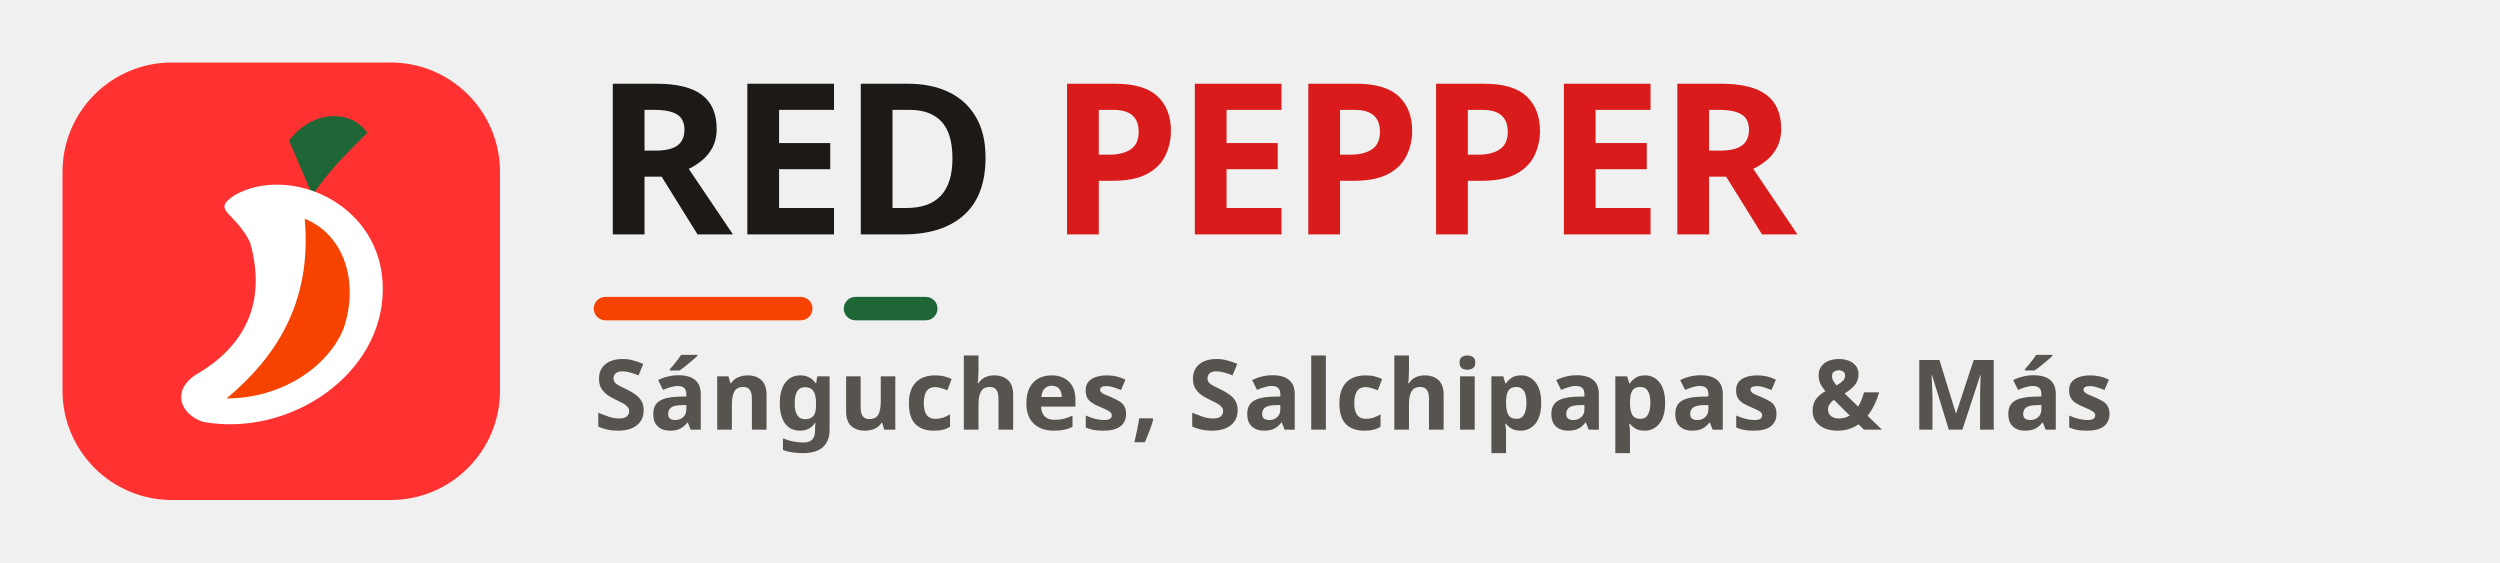
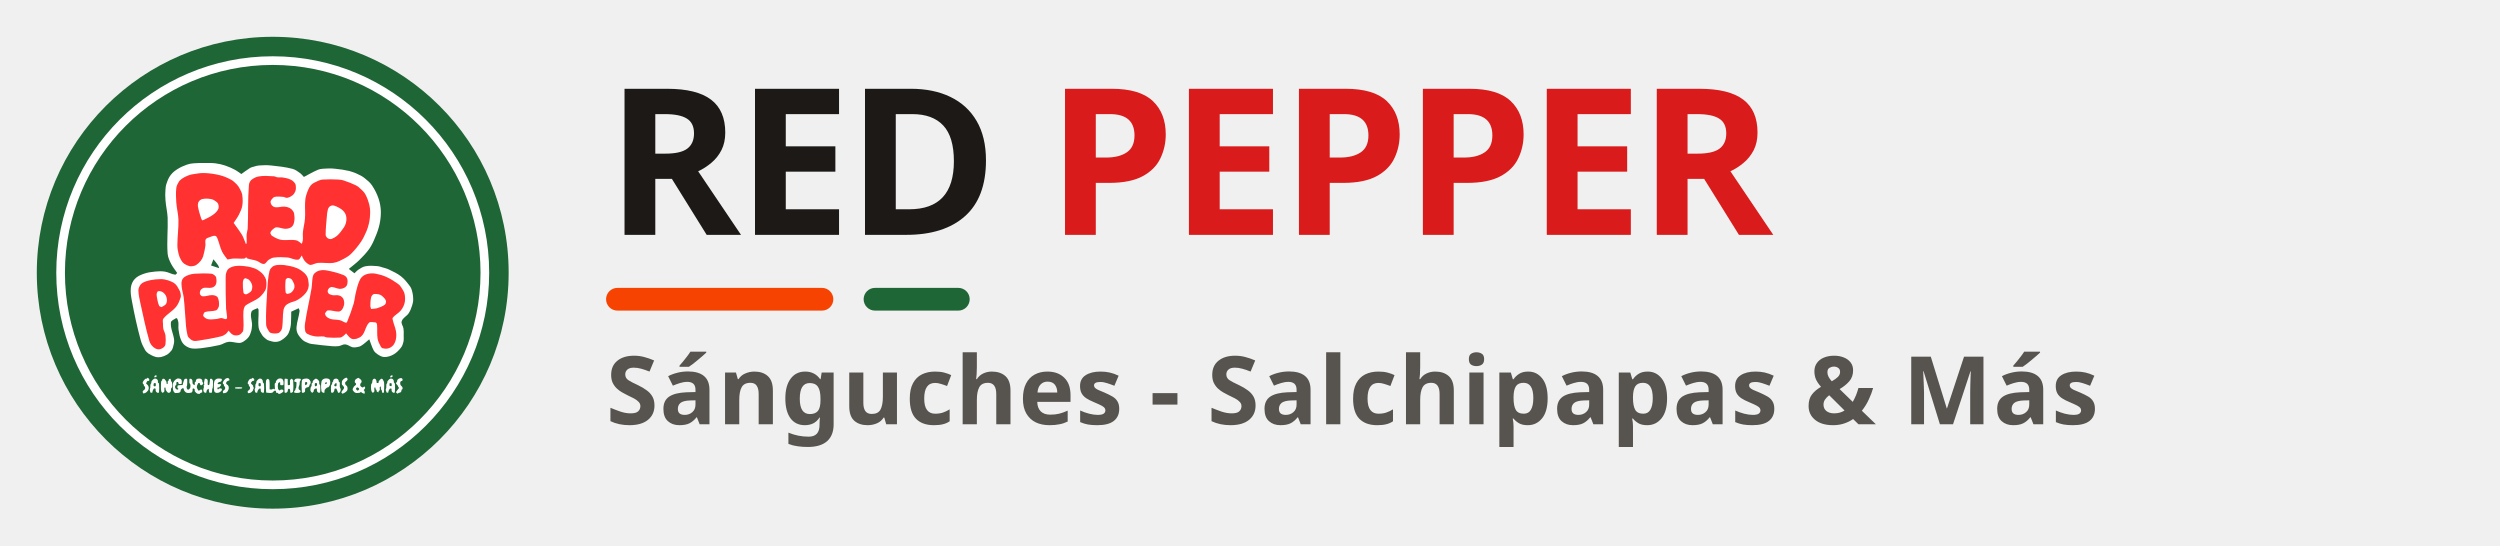
- <svg xmlns="http://www.w3.org/2000/svg" viewBox="0 0 320 72" role="img" aria-labelledby="rp-logo-title">
-   <g transform="translate(8, 8)">
-     <rect x="0" y="0" width="56" height="56" rx="14" fill="#FF3131" />
-     <path d="M29 10 C32 6, 37 6, 39 9 C36 12, 34 14, 32 17 Z" fill="#1F6636" />
-     <path d="M22 17 C29 13, 41 18, 41 29 C41 40, 29 48, 18 46 C15 45, 14 42, 17 40 C24 36, 26 30, 24 23 C22 19, 19 19, 22 17 Z" fill="#FFFFFF" />
-     <path d="M31 20 C36 22, 38 28, 36 34 C34 39, 28 43, 21 43 C27 38, 32 31, 31 20 Z" fill="#F64301" />
+ <svg xmlns="http://www.w3.org/2000/svg" viewBox="0 0 330 72" role="img" aria-labelledby="rp-logo-title">
+   <g transform="translate(4, 4) scale(0.142857)" transform-origin="0 0">
+     <g transform="translate(-26, -26)">
+       <circle cx="250" cy="250" r="218" fill="#1F6636" />
+       <circle cx="250" cy="250" r="196" fill="none" stroke="#FFFFFF" stroke-width="8" />
+       <path fill="#FFFFFF" fill-rule="evenodd" d="M368.5 319.2C366.5 321.8 364.3 324.0 361.5 325.6C359.0 327.0 356.2 327.9 353.2 327.9C351.1 327.9 349.1 326.8 347.2 325.6C345.7 324.6 344.2 323.4 343.3 321.8C341.5 318.5 340.4 314.4 339.2 311.5C337.1 313.2 334.4 315.9 331.5 317.6C330.1 318.5 328.4 318.6 326.8 318.9C325.7 319.0 324.6 319.1 323.5 318.8C321.2 318.1 319.4 316.4 317.0 316.2C314.9 316.0 313.1 317.5 311.0 317.8C309.0 318.1 307.0 318.0 305.0 317.9C298.4 317.3 292.3 316.7 285.8 315.8C284.5 315.7 283.4 315.2 282.2 314.7C280.6 314.0 279.0 313.4 277.7 312.2C275.8 310.4 274.1 308.4 272.9 306.0C272.1 304.2 271.8 302.2 272.0 300.2C272.4 295.2 274.2 290.6 274.8 285.5C274.9 284.6 274.2 283.6 274.0 282.8L267.1 286.0C267.0 289.2 267.1 293.6 266.8 297.5C266.6 299.4 266.3 301.2 265.7 303.0C265.1 304.8 264.5 306.6 263.2 308.0C261.5 310.0 259.5 311.5 257.2 312.8C255.7 313.6 254.0 313.9 252.2 313.9C250.3 313.9 248.6 313.3 246.8 312.8C245.8 312.5 244.8 312.1 244.0 311.4C242.6 310.3 241.3 309.2 240.3 307.8C238.9 305.6 237.4 303.3 237.0 300.8C236.2 295.1 237.2 289.7 236.9 284.0C236.8 283.5 236.2 283.1 236.0 282.7C234.4 283.7 231.0 284.1 230.3 286.2C229.0 290.2 231.0 294.3 230.9 298.5C230.8 300.7 230.5 302.9 229.8 305.0C229.3 306.7 228.6 308.3 227.5 309.7C226.2 311.3 224.7 312.5 223.0 313.6C221.9 314.3 220.6 314.8 219.2 314.9C215.8 314.9 212.5 313.5 209.0 313.9C206.1 314.2 203.8 316.1 201.0 316.8C195.1 318.1 189.5 319.1 183.5 319.8C180.4 320.1 177.5 320.4 174.4 319.8C172.2 319.3 170.2 318.2 168.5 316.8C167.0 315.5 165.9 313.8 165.2 312.0C164.0 309.0 163.4 306.0 163.0 302.8C162.6 300.4 163.1 298.1 162.8 295.8C162.6 294.6 162.3 293.5 161.8 292.5C161.6 292.1 161.0 292.1 160.8 291.9C159.4 293.1 156.1 293.9 155.9 296.0C155.4 301.6 158.4 306.7 158.9 312.2C159.1 314.6 158.4 316.7 157.8 319.0C157.6 320.0 157.1 320.9 156.5 321.8C155.3 323.2 154.1 324.6 152.5 325.6C150.7 326.7 148.8 327.4 146.8 327.9C145.1 328.2 143.4 328.2 141.8 327.8C139.4 327.1 137.3 326.0 135.2 324.7C134.0 323.8 132.9 322.8 132.1 321.5C130.4 318.5 128.9 315.6 128.0 312.2C124.7 300.1 122.2 288.6 119.9 276.2C119.1 272.1 118.4 268.0 118.9 263.8C119.3 260.8 120.5 257.9 122.5 255.8C124.7 253.4 127.7 252.1 130.8 251.0C134.3 249.7 137.8 249.3 141.5 248.9C144.5 248.6 147.5 248.5 150.5 249.0C153.7 249.5 156.5 251.4 159.8 251.8C160.6 251.9 161.2 250.7 161.7 250.2C160.2 247.9 157.7 244.9 156.1 241.8C154.6 238.8 153.2 235.8 152.9 232.5C152.0 221.1 153.3 210.4 152.9 199.0C152.6 193.5 151.3 188.5 150.9 183.0C150.6 179.6 150.6 176.4 150.9 173.0C151.0 170.9 151.3 169.0 152.1 167.0C153.0 164.3 154.1 161.7 155.9 159.5C157.6 157.3 159.8 155.6 162.2 154.1C165.0 152.4 167.7 151.2 170.8 150.1C172.7 149.4 174.7 149.1 176.8 148.9C180.1 148.6 183.3 148.6 186.8 148.6C190.2 148.6 193.5 148.5 197.0 148.9C200.2 149.3 203.2 150.0 206.2 151.0C209.5 152.1 212.5 153.5 215.5 155.1C217.5 156.2 219.5 157.8 221.0 158.8C223.3 157.2 226.3 154.9 229.2 153.1C230.3 152.5 231.4 152.3 232.5 152.0C234.1 151.5 235.6 151.0 237.2 150.9C241.1 150.6 244.7 150.5 248.5 150.9C255.3 151.6 261.7 152.3 268.2 154.0C270.9 154.7 273.0 156.3 275.2 157.9C276.6 158.9 277.8 160.5 278.8 161.5C282.3 159.7 287.0 156.9 291.5 155.0C293.1 154.3 294.8 154.0 296.5 153.9C300.2 153.6 303.8 153.5 307.5 153.9C312.0 154.3 316.3 155.0 320.8 156.0C323.7 156.8 326.5 157.8 329.2 159.2C331.5 160.2 333.5 161.4 335.4 163.0C337.8 164.9 340.1 166.8 341.8 169.4C344.3 173.2 346.3 177.1 347.8 181.5C349.1 185.3 349.7 189.0 349.9 193.0C350.0 197.0 349.6 200.8 348.8 204.8C347.9 209.1 346.5 213.1 344.7 217.2C343.2 221.0 341.6 224.4 339.3 227.8C336.6 231.6 333.5 234.9 330.1 238.2C327.0 241.3 323.0 244.2 320.3 246.5L325.5 250.5C326.6 249.5 327.9 248.0 329.4 247.0C331.4 245.7 333.4 244.4 335.8 244.0C339.4 243.3 343.0 243.6 346.8 243.9C348.3 244.0 349.7 244.5 351.2 245.0C353.4 245.6 355.5 246.1 357.5 247.1C361.4 249.0 365.1 250.6 368.5 253.3C371.7 255.8 374.1 258.9 376.5 262.1C377.6 263.5 378.3 265.0 378.7 266.8C379.5 269.5 379.8 272.2 379.8 275.0C379.8 276.8 379.3 278.6 378.8 280.3C377.9 282.9 377.1 285.3 375.6 287.5C373.8 290.2 370.2 291.6 369.2 294.8C368.4 297.0 370.5 299.2 370.8 301.5C371.1 303.6 371.1 305.6 371.0 307.8C371.0 309.8 371.2 311.8 370.8 313.8C370.3 315.7 369.8 317.7 368.5 319.2ZM200.5 245.8L193.0 243.3L195.2 237.6C196.5 239.2 198.3 241.2 199.6 243.2C200.1 244.0 200.3 245.1 200.5 245.8Z" />
+       <path fill="#FF3131" fill-rule="evenodd" d="M339.8 190.5C340.2 193.2 340.0 195.8 339.8 198.5C339.7 200.6 339.3 202.7 338.8 204.8C338.2 207.0 337.7 209.1 336.8 211.2C335.2 214.8 333.7 218.3 331.5 221.5C328.8 225.5 325.8 229.1 322.4 232.5C320.7 234.2 318.7 235.5 316.5 236.7C313.2 238.4 310.1 240.2 306.5 240.8C301.6 241.6 296.7 240.5 291.8 240.9C289.4 241.1 287.4 242.6 285.0 242.8C284.0 242.8 283.1 242.2 282.2 241.6C281.1 240.8 280.1 239.9 279.3 238.8C278.2 237.3 277.5 235.4 276.8 234.1C275.8 235.2 275.2 237.7 273.5 237.9C270.1 238.4 267.0 236.2 263.5 235.9C259.3 235.6 255.2 235.4 251.0 236.0C249.2 236.2 247.7 237.2 246.2 238.1C244.6 239.2 243.7 241.7 241.8 241.9C239.3 242.0 237.5 239.8 235.2 239.0C232.3 238.0 229.4 237.8 226.5 236.8C226.0 236.6 225.8 235.9 225.5 235.6C225.0 236.0 224.5 236.8 223.8 236.9C220.3 237.2 217.0 236.7 213.5 236.9C211.7 237.0 209.7 237.5 208.2 237.8C206.8 235.8 204.5 233.2 203.2 230.5C201.2 226.4 200.5 222.0 198.7 217.8C198.3 216.9 197.7 216.0 196.8 215.9C195.0 215.7 193.4 216.5 191.8 217.1C190.4 217.6 188.7 218.0 188.1 219.2C187.2 221.0 188.1 223.1 187.8 225.0C187.3 228.3 186.7 231.5 185.7 234.8C185.2 236.4 184.4 237.9 183.3 239.2C182.2 240.6 180.9 241.7 179.5 242.7C178.7 243.3 177.7 243.6 176.8 243.8C175.5 244.0 174.2 244.2 173.0 243.9C171.3 243.4 169.7 242.7 168.2 241.7C167.0 240.8 166.0 239.6 165.3 238.2C164.2 236.4 163.5 234.5 163.0 232.5C162.3 229.8 161.9 227.2 161.9 224.5C161.9 216.5 163.1 209.0 162.9 201.0C162.7 195.6 161.3 190.6 160.9 185.2C160.6 180.7 160.4 176.3 160.9 171.8C161.1 169.8 162.0 168.0 163.1 166.2C163.8 165.0 164.8 164.1 166.0 163.2C167.9 161.9 169.9 160.9 172.0 160.1C173.4 159.5 174.8 159.2 176.2 159.0C180.0 158.4 183.5 157.7 187.2 157.9C192.1 158.1 196.8 158.8 201.5 160.0C205.0 160.9 208.2 162.3 211.4 164.0C213.4 165.1 215.0 166.6 216.6 168.2C217.9 169.5 218.8 170.9 219.6 172.5C220.5 174.3 221.5 176.0 221.8 178.0C222.3 181.4 222.4 184.6 221.9 188.0C221.4 191.0 220.0 193.7 218.7 196.5C217.3 199.2 215.2 201.9 213.9 204.0C216.1 207.2 219.3 211.2 221.7 215.2C223.2 217.9 224.2 221.2 225.2 223.5C225.4 223.3 225.8 223.1 225.9 222.8C226.1 220.0 225.7 217.3 225.9 214.5C226.1 212.5 226.8 210.7 226.9 208.8C227.5 195.2 226.9 182.5 228.0 169.0C228.1 167.2 229.0 165.4 230.3 164.2C232.3 162.6 234.7 161.4 237.3 161.0C241.9 160.2 246.3 160.7 251.0 160.9C252.2 160.9 253.1 161.7 254.2 161.8C255.9 162.1 257.6 161.7 259.2 162.0C261.9 162.4 264.4 162.9 266.8 164.1C268.4 164.9 269.8 166.2 270.8 167.8C271.4 168.8 271.3 170.2 271.4 171.5C271.4 172.7 271.3 173.9 270.8 175.0C270.2 176.4 269.4 177.6 268.2 178.5C266.8 179.6 265.1 180.5 263.2 180.8C262.0 181.0 261.0 180.0 259.8 179.9C257.0 179.7 254.4 179.4 251.8 179.9C250.7 180.2 249.9 181.2 249.2 182.0C248.7 182.7 248.0 183.6 248.0 184.5C248.0 185.7 248.5 186.9 249.2 187.7C250.1 188.7 251.2 189.4 252.5 189.5C255.3 189.8 257.9 188.8 260.8 188.9C262.4 189.0 264.0 189.4 265.5 190.1C266.7 190.7 267.7 191.6 268.5 192.7C269.2 193.6 269.7 194.6 269.8 195.8C270.2 198.2 270.3 200.6 269.8 203.0C269.5 204.7 268.9 206.5 267.5 207.6C266.0 208.9 264.0 209.3 262.0 209.4C259.1 209.5 256.4 208.0 253.5 208.0C252.5 208.0 251.6 208.7 250.8 209.3C249.7 210.1 248.7 211.1 248.1 212.2C247.8 212.8 247.8 213.4 248.0 214.0C248.3 214.7 248.7 215.3 249.2 215.8C251.0 217.0 252.8 218.0 254.8 218.8C256.3 219.4 257.9 219.7 259.5 219.8C263.6 220.1 267.5 219.2 271.5 220.0C273.6 220.4 275.3 222.3 276.8 223.3C277.1 222.4 277.7 221.3 277.8 220.2C278.1 217.6 277.6 215.1 277.9 212.5C278.3 208.2 279.5 204.3 279.8 200.0C280.2 195.1 279.7 190.4 279.9 185.5C280.0 183.1 280.2 180.8 280.9 178.5C282.0 175.2 283.0 171.9 285.2 169.2C287.0 167.1 289.8 166.2 292.2 165.0C293.5 164.4 294.8 164.0 296.2 163.9C301.1 163.6 305.7 163.7 310.5 163.9C312.5 164.0 314.4 164.3 316.2 165.0C319.8 166.1 323.1 167.5 326.5 169.1C327.6 169.6 328.6 170.2 329.5 171.0C331.4 172.7 333.3 174.3 334.8 176.3C336.1 178.2 337.0 180.3 337.8 182.5C338.7 185.1 339.5 187.7 339.8 190.5ZM185.2 201.7C184.9 201.3 184.2 200.9 184.0 200.2C182.7 196.4 181.6 192.7 180.9 188.8C180.7 187.3 180.8 185.7 181.5 184.5C182.3 183.2 183.6 182.2 185.0 181.9C187.7 181.3 190.3 181.5 193.0 181.9C194.7 182.2 196.1 183.1 197.5 184.1C198.5 184.8 199.4 185.6 199.7 186.8C200.2 188.3 200.3 190.1 199.5 191.5C198.4 193.7 196.5 195.3 194.5 196.7C191.6 198.8 187.8 200.3 185.2 201.7ZM302.0 218.7C301.3 218.5 300.6 218.1 300.1 217.5C299.5 216.8 298.9 215.9 298.9 215.0C298.9 209.2 299.5 203.8 300.0 198.0C300.1 195.9 300.4 193.8 300.9 191.8C301.1 190.8 301.5 190.0 302.2 189.2C302.7 188.6 303.5 188.2 304.2 188.0C305.0 187.7 305.8 187.7 306.5 187.9C308.3 188.4 309.9 189.2 311.5 190.1C313.0 191.0 314.4 191.9 315.5 193.2C316.6 194.4 317.4 195.9 317.8 197.5C318.2 199.4 318.2 201.3 317.8 203.2C317.4 205.2 316.6 206.9 315.5 208.5C313.7 211.2 311.9 213.6 309.5 215.8C308.0 217.1 306.2 218.0 304.4 218.8C303.6 219.0 302.8 219.0 302.0 218.7ZM248.5 305.7C247.4 305.5 246.6 304.5 246.1 303.5C245.0 301.7 243.9 299.8 243.9 297.8C243.5 287.1 244.3 277.1 244.9 266.5C245.3 260.4 245.6 254.5 247.0 248.5C247.4 246.8 248.6 245.4 250.0 244.3C251.0 243.5 252.4 243.1 253.8 242.9C256.0 242.6 258.2 242.7 260.5 242.9C263.9 243.4 267.0 243.9 270.2 245.0C272.5 245.7 274.6 246.7 276.5 248.1C278.5 249.5 280.4 251.1 281.6 253.2C282.8 255.3 283.0 257.7 283.2 260.0C283.4 261.5 283.2 263.0 282.8 264.5C282.3 266.0 281.6 267.3 280.7 268.5C279.5 270.1 278.1 271.4 276.5 272.7C275.0 273.9 273.5 274.8 271.8 275.7C269.6 276.7 267.4 277.0 265.2 278.1C264.0 278.7 262.7 279.4 261.8 280.5C260.8 281.7 260.1 283.2 259.9 284.8C259.1 290.0 259.5 295.0 258.8 300.2C258.7 301.4 258.3 302.5 257.7 303.5C257.0 304.5 256.2 305.5 255.0 305.8C252.9 306.3 250.6 306.3 248.5 305.7ZM241.6 252.2C242.6 253.7 243.5 255.1 243.9 256.8C244.3 259.3 244.3 261.7 243.8 264.2C243.5 265.9 242.5 267.3 241.5 268.7C240.1 270.5 238.6 272.2 236.7 273.5C233.5 275.8 229.9 277.1 226.5 279.2C225.6 279.7 224.7 280.3 224.1 281.2C223.4 282.6 223.0 284.2 222.9 285.8C222.5 291.6 223.5 297.2 222.8 303.0C222.7 304.4 221.5 305.5 220.5 306.5C219.8 307.2 218.8 307.6 217.8 307.8C216.7 308.0 215.6 308.0 214.5 307.8C213.6 307.6 212.7 307.1 212.0 306.5C210.9 305.6 210.0 304.4 209.2 303.5C208.5 304.4 207.6 305.8 206.5 306.7C205.2 307.6 203.8 308.4 202.2 308.8C195.1 310.5 188.3 311.7 181.0 312.8C179.4 313.0 177.9 313.3 176.4 312.8C174.7 312.2 173.4 311.0 172.2 309.7C171.5 308.8 171.2 307.7 171.0 306.5C170.4 304.2 170.2 301.9 169.9 299.5C169.1 290.6 168.8 282.1 167.8 273.2C167.4 269.8 166.3 266.7 165.9 263.2C165.7 261.3 165.5 259.4 166.0 257.5C166.3 256.2 167.1 255.1 168.1 254.2C169.4 253.2 170.9 252.5 172.5 252.0C174.3 251.4 176.1 251.0 178.0 250.9C183.2 250.6 188.1 250.5 193.2 250.9C194.4 251.0 195.5 251.7 196.4 252.5C197.1 253.1 197.7 253.8 197.8 254.8C198.1 256.8 198.3 258.9 197.5 260.7C196.9 262.2 195.5 263.3 194.0 263.7C191.6 264.4 189.2 263.6 186.8 263.9C185.8 264.0 185.0 264.5 184.2 265.1C183.7 265.5 183.2 266.1 183.0 266.8C182.7 267.8 182.4 269.0 182.9 270.0C183.4 271.0 184.4 271.8 185.5 271.8C188.4 272.0 191.1 270.6 194.0 270.7C195.6 270.7 197.1 271.1 198.4 272.0C199.2 272.5 199.5 273.6 199.8 274.5C200.2 275.9 200.4 277.3 200.4 278.8C200.4 280.0 200.3 281.2 199.8 282.2C199.3 283.3 198.6 284.4 197.5 284.8C194.3 285.8 191.0 285.3 187.8 286.2C187.0 286.4 186.4 287.2 186.1 288.0C185.8 288.7 185.5 289.7 186.0 290.2C187.0 291.5 188.4 292.5 190.0 292.9C192.6 293.4 195.1 293.0 197.8 292.8C199.4 292.7 200.9 291.9 202.5 291.9C203.9 291.9 205.1 292.8 206.5 292.9C206.9 292.9 207.5 292.7 207.6 292.2C208.0 291.5 207.8 290.6 207.7 289.8C207.6 287.5 207.0 285.5 206.9 283.2C206.5 273.7 206.5 264.8 206.5 255.2C206.5 253.5 206.5 251.9 207.0 250.2C207.4 248.8 208.0 247.3 209.2 246.3C210.9 245.0 212.9 244.3 215.0 243.9C218.2 243.4 221.3 243.6 224.5 244.0C227.6 244.3 230.5 245.0 233.5 246.1C235.4 246.8 236.9 247.9 238.5 249.1C239.7 250.0 240.7 251.0 241.6 252.2ZM361.5 316.8C360.3 318.2 358.8 319.3 357.0 319.8C355.3 320.4 353.5 320.2 351.8 319.8C351.0 319.7 350.4 319.1 350.0 318.5C348.7 316.1 347.4 313.7 346.9 311.0C346.2 306.7 346.8 302.6 346.4 298.2C346.4 297.6 346.2 296.9 345.8 296.4C345.5 296.1 345.1 295.9 344.8 295.9C342.8 295.9 340.4 294.9 339.0 296.2C336.1 299.1 335.7 303.3 333.5 306.8C332.7 307.9 331.7 309.0 330.5 309.7C328.9 310.6 327.3 311.2 325.5 311.3C324.3 311.5 323.0 311.2 322.0 310.5C320.3 309.3 318.9 307.2 317.8 306.0C317.0 306.7 316.2 307.8 315.2 308.5C314.3 309.1 313.3 309.8 312.2 309.9C308.2 310.2 304.3 310.1 300.2 309.8C299.1 309.8 298.1 309.0 297.0 308.9C294.4 308.7 291.9 309.2 289.2 308.8C286.7 308.4 284.3 307.7 282.0 306.5C281.0 305.9 280.2 304.9 280.0 303.8C279.5 301.3 279.5 298.9 279.9 296.5C281.5 285.6 284.0 275.6 285.8 264.8C286.4 261.2 286.3 257.8 286.9 254.2C287.2 253.0 287.5 251.7 288.4 250.8C289.8 249.4 291.4 248.4 293.2 248.0C295.5 247.4 297.7 247.5 300.0 247.9C305.3 248.9 310.2 250.1 315.2 252.1C316.7 252.6 318.1 253.8 318.7 255.2C319.4 257.0 319.2 258.9 318.8 260.8C318.5 262.0 317.6 263.0 316.5 263.7C315.1 264.5 313.6 264.9 312.0 264.9C309.5 264.8 307.3 263.4 304.8 263.2C303.8 263.1 303.0 263.6 302.2 264.1C301.6 264.7 301.2 265.4 300.9 266.2C300.7 266.9 300.7 267.6 301.0 268.2C301.2 268.9 301.7 269.3 302.2 269.7C303.3 270.2 304.3 270.6 305.5 270.8C307.4 271.0 309.4 270.5 311.2 271.0C312.5 271.3 313.6 272.1 314.5 273.0C315.2 273.8 315.6 274.7 315.8 275.8C316.1 277.1 316.2 278.4 315.9 279.8C315.5 281.4 314.9 282.9 313.9 284.2C313.2 285.1 312.1 285.8 311.0 285.9C307.5 286.0 304.2 284.4 300.8 284.9C299.5 285.1 298.9 287.0 298.2 287.8C298.5 288.5 298.8 289.7 299.5 290.4C300.6 291.5 302.0 292.3 303.5 292.8C306.4 293.5 309.3 293.2 312.2 293.9C314.1 294.4 315.6 295.7 317.5 296.2C318.0 296.3 318.6 295.9 318.7 295.5C321.1 289.8 323.0 284.4 324.8 278.5C325.8 274.8 326.0 271.2 327.0 267.5C327.8 264.0 328.7 260.8 330.1 257.5C330.8 255.9 331.8 254.3 333.2 253.2C334.7 252.0 336.6 251.3 338.5 250.9C340.8 250.5 343.0 250.5 345.2 250.9C348.7 251.6 352.0 252.5 355.2 254.0C359.0 255.7 362.3 257.9 365.8 260.3C366.9 261.1 367.8 262.1 368.5 263.2C369.8 265.3 371.3 267.2 371.8 269.5C372.4 272.2 372.5 275.0 371.9 277.8C371.3 280.3 370.1 282.6 368.5 284.7C366.4 287.4 363.1 288.8 361.0 291.5C360.4 292.2 360.8 293.2 361.0 294.0C361.8 297.5 363.3 300.7 363.9 304.2C364.3 306.7 364.3 309.1 363.8 311.5C363.4 313.4 362.7 315.2 361.5 316.8ZM224.5 255.0C225.5 255.4 227.0 255.6 228.0 256.5C229.3 257.7 230.3 259.3 230.8 261.0C231.3 262.3 231.1 263.7 230.9 265.0C230.7 265.9 230.4 266.8 229.8 267.4C228.6 268.5 227.3 269.3 225.8 269.9C225.1 270.1 224.3 269.9 223.8 269.5C223.2 269.2 223.0 268.6 222.9 268.0C222.5 265.0 222.3 262.2 222.4 259.2C222.4 258.2 222.6 257.2 223.1 256.2C223.4 255.7 224.1 255.4 224.5 255.0ZM263.2 269.6C262.9 269.2 261.9 268.7 261.9 268.0C261.5 264.2 261.5 260.6 261.9 256.8C262.0 256.0 262.6 255.5 263.2 255.1C263.8 254.8 264.4 254.8 265.0 254.9C265.9 255.1 266.8 255.5 267.5 256.1C268.1 256.7 268.3 257.5 268.7 258.2C269.1 259.1 269.7 259.8 269.9 260.8C270.1 262.0 270.3 263.3 269.8 264.5C269.2 266.1 268.1 267.5 266.8 268.5C265.8 269.3 264.2 269.3 263.2 269.6ZM144.5 320.8C142.6 320.7 140.9 319.8 139.5 318.5C137.8 317.0 136.6 315.1 136.0 313.0C132.7 301.6 130.5 290.6 127.9 279.0C127.0 274.9 126.1 271.0 125.9 266.8C125.8 265.2 126.3 263.6 127.1 262.2C127.8 260.9 128.9 259.8 130.2 259.1C132.3 258.0 134.5 257.4 136.8 256.9C140.0 256.3 143.2 255.9 146.5 255.9C148.8 255.9 151.0 256.3 153.2 257.0C155.6 257.8 157.9 258.7 159.8 260.3C161.5 261.8 162.5 263.9 163.7 266.0C164.3 266.9 164.6 267.9 164.8 269.0C165.0 270.3 165.3 271.5 164.9 272.8C163.9 275.9 162.8 278.9 160.7 281.5C157.3 285.7 152.3 288.1 149.0 292.4C148.0 293.7 148.6 295.6 148.6 297.2C148.6 298.8 148.6 300.2 148.9 301.8C149.4 303.9 150.6 305.8 150.9 308.0C151.2 310.7 151.2 313.3 150.9 316.0C150.7 317.1 150.2 318.2 149.2 318.9C147.9 319.9 146.2 320.9 144.5 320.8ZM144.5 267.0C146.0 266.9 147.5 267.3 148.7 268.2C150.1 269.3 151.3 270.8 151.8 272.5C152.4 274.5 152.5 276.7 151.6 278.5C150.8 280.2 148.5 280.9 147.2 281.8C146.6 281.4 145.4 281.3 145.0 280.5C143.9 277.9 143.4 275.1 142.9 272.2C142.7 271.0 142.6 269.7 143.0 268.5C143.2 267.8 143.8 267.0 144.5 267.0ZM340.9 283.5C340.7 282.7 340.2 281.7 340.2 280.8C340.2 278.0 340.3 275.4 340.9 272.8C341.1 271.8 341.8 270.9 342.5 270.2C343.0 269.8 343.6 269.7 344.2 269.6C345.6 269.6 346.9 269.7 348.2 270.0C349.2 270.3 350.0 270.7 350.7 271.2C351.8 272.1 352.8 273.1 353.7 274.2C354.2 275.0 354.7 275.8 354.7 276.8C354.6 277.8 354.3 279.0 353.5 279.6C351.4 281.1 349.0 282.0 346.4 282.8C344.6 283.3 342.5 283.3 340.9 283.5Z" />
+       <path fill="#FFFFFF" fill-rule="evenodd" d="M140.4 346.5C140.7 346.1 140.8 345.4 141.2 345.0C141.5 344.8 142.0 344.9 142.4 344.9C142.6 344.9 142.7 345.2 142.8 345.2C142.8 345.4 142.9 345.7 142.8 345.8C142.4 346.1 142.0 346.5 141.5 346.6C141.2 346.7 140.7 346.5 140.4 346.5ZM358.4 346.5C358.6 346.1 358.8 345.4 359.2 345.0C359.6 344.8 360.0 344.9 360.4 344.9C360.6 344.9 360.7 345.2 360.9 345.2C360.8 345.4 360.9 345.6 360.8 345.8C360.4 346.2 360.0 346.5 359.5 346.7C359.1 346.8 358.7 346.6 358.4 346.5ZM130.6 361.6C130.5 361.4 130.1 361.3 130.1 361.0C129.9 360.5 129.7 360.0 129.9 359.5C130.4 358.7 131.3 358.4 131.8 357.6C132.1 357.3 132.1 356.8 132.1 356.4C132.1 356.0 132.0 355.6 131.8 355.2C131.6 354.9 131.2 354.8 131.0 354.5C130.8 354.1 131.0 353.6 130.8 353.2C130.7 352.9 130.1 352.9 130.0 352.5C129.8 352.0 129.8 351.4 130.0 350.9C130.6 349.8 131.3 348.9 132.2 348.1C132.5 347.8 133.1 348.1 133.5 347.9C133.9 347.7 134.2 347.2 134.5 347.0C134.9 347.4 135.5 347.7 135.8 348.2C136.0 348.6 136.0 349.0 135.9 349.4C135.9 349.6 135.7 349.8 135.5 349.9C135.1 350.0 134.5 349.8 134.1 350.2C133.5 350.8 133.3 351.8 133.0 352.4C133.5 352.9 134.4 353.5 134.8 354.2C135.3 355.0 135.5 355.8 135.5 356.6C135.5 357.4 135.1 358.1 134.8 358.8C134.5 359.2 134.1 359.5 133.8 359.9C133.4 360.2 133.2 360.6 132.8 360.8C132.1 361.2 131.2 361.4 130.6 361.6ZM318.4 347.0C318.7 347.3 319.0 347.7 319.1 348.1C319.2 348.5 319.2 348.9 319.0 349.2C318.5 350.0 317.6 350.5 317.0 351.2C316.9 351.5 316.9 351.8 316.9 352.1C317.0 352.6 317.0 353.0 317.2 353.4C317.7 354.1 318.6 354.5 318.9 355.4C319.2 356.4 319.3 357.5 318.9 358.5C318.5 359.5 317.5 360.2 316.6 360.8C316.0 361.3 315.0 361.5 314.4 361.8C314.1 361.4 313.3 360.9 313.5 360.4C313.9 358.9 315.6 358.0 315.9 356.5C316.1 355.7 315.3 355.0 314.8 354.2C314.6 353.9 314.1 353.9 314.0 353.5C313.8 352.5 313.7 351.4 314.0 350.4C314.2 349.5 314.9 348.9 315.5 348.3C316.1 347.7 316.8 347.4 317.5 347.1C317.8 347.0 318.1 346.9 318.4 347.0ZM227.6 361.3C227.3 361.3 227.1 361.0 227.0 360.8C226.9 360.4 226.7 359.9 226.9 359.5C227.4 358.7 228.4 358.4 228.8 357.6C229.1 357.1 229.1 356.4 229.0 355.8C228.8 355.2 228.2 355.0 228.0 354.5C227.8 354.1 228.0 353.6 227.8 353.2C227.6 352.9 227.1 352.9 227.0 352.5C226.8 352.2 226.8 351.8 227.0 351.4C227.2 350.6 227.6 349.9 228.0 349.2C228.3 348.8 228.7 348.4 229.2 348.1C229.6 347.9 230.1 348.1 230.5 347.9C230.9 347.7 231.2 347.3 231.5 347.1C231.9 347.4 232.5 347.7 232.8 348.2C233.0 348.6 233.0 349.0 232.9 349.4C232.8 349.6 232.7 349.8 232.5 349.8C232.1 350.0 231.5 349.9 231.1 350.2C230.7 350.5 230.4 350.9 230.1 351.4C230.0 351.6 229.8 352.0 229.9 352.2C230.4 353.1 231.3 353.5 231.8 354.2C232.1 354.6 231.8 355.1 232.0 355.5C232.2 356.0 232.5 356.3 232.7 356.6C232.5 356.8 232.2 357.0 232.0 357.4C231.8 357.8 232.0 358.3 231.8 358.7C231.2 359.5 230.6 360.2 229.8 360.7C229.1 361.1 228.4 361.3 227.6 361.3ZM329.2 347.1C330.0 347.7 331.3 348.4 331.9 349.5C332.3 350.1 332.1 350.9 331.9 351.5C331.7 352.0 331.1 352.1 331.0 352.6C330.8 353.3 330.7 354.0 331.0 354.6C331.4 355.2 332.0 355.6 332.6 355.9C332.9 356.1 333.2 356.0 333.5 355.9C333.9 355.7 334.3 355.3 334.6 355.0C334.9 355.4 335.4 355.8 335.4 356.2C335.5 356.7 335.1 357.1 334.9 357.5C334.6 357.9 334.2 358.1 334.0 358.4C334.3 358.7 334.8 359.1 334.9 359.6C335.1 360.2 335.0 360.8 335.0 361.4C334.9 361.6 334.7 361.7 334.6 361.8C334.0 361.6 333.1 361.3 332.4 360.9C332.0 360.7 331.7 360.2 331.5 360.0C331.2 360.3 330.9 360.8 330.4 360.9C329.0 361.1 327.6 361.4 326.4 360.9C325.3 360.5 324.6 359.5 324.0 358.5C323.7 358.1 323.9 357.6 324.0 357.1C324.3 356.4 324.6 355.8 325.0 355.2C325.6 354.5 326.5 354.1 326.9 353.4C327.1 353.1 327.0 352.7 326.9 352.3C326.7 351.9 326.1 351.8 325.9 351.4C325.8 350.7 325.8 350.0 326.0 349.4C326.2 348.8 326.8 348.4 327.2 348.1C327.9 347.6 328.7 347.3 329.2 347.1ZM204.5 361.4C204.4 361.2 204.1 361.0 204.0 360.8C203.9 360.3 203.8 359.9 204.0 359.5C204.4 358.7 205.4 358.4 205.8 357.6C206.1 357.1 206.1 356.4 206.0 355.8C205.8 355.2 205.2 355.0 205.0 354.5C204.8 354.1 205.0 353.6 204.8 353.2C204.6 352.9 204.1 352.9 204.0 352.5C203.8 352.0 203.8 351.5 204.0 351.0C204.6 349.9 205.2 348.9 206.2 348.1C206.8 347.6 207.7 347.3 208.5 347.3C209.1 347.3 209.5 347.8 209.8 348.2C210.1 348.6 209.9 349.1 209.9 349.5C209.4 349.7 208.7 349.8 208.2 350.1C207.7 350.4 207.4 350.8 207.1 351.3C207.0 351.5 206.9 351.8 206.9 352.1C206.9 352.3 207.0 352.6 207.1 352.7C207.7 353.4 208.5 353.7 208.9 354.4C209.3 355.0 209.4 355.8 209.4 356.5C209.4 357.2 209.2 357.8 208.9 358.4C208.5 359.2 208.1 360.1 207.3 360.6C206.5 361.2 205.3 361.2 204.5 361.4ZM365.4 361.8C365.0 361.5 364.5 361.2 364.1 360.8C364.0 360.6 363.9 360.3 364.0 360.1C364.8 358.8 366.0 357.4 366.8 356.4C366.6 356.2 366.2 355.9 366.0 355.6C365.8 355.2 365.9 354.7 365.6 354.4C365.2 353.7 364.5 353.3 364.1 352.6C363.9 352.4 363.9 352.0 364.0 351.7C364.2 351.3 364.7 351.1 364.9 350.6C365.0 350.2 364.9 349.7 365.1 349.3C365.4 348.8 365.7 348.4 366.2 348.1C366.9 347.7 367.7 347.3 368.6 347.3C369.1 347.3 369.5 347.7 369.8 348.1C370.0 348.4 370.0 348.9 370.0 349.2C369.9 349.4 369.9 349.6 369.7 349.8C369.2 350.1 368.4 350.1 368.1 350.6C367.7 351.4 367.7 352.4 367.9 353.2C368.2 354.3 369.3 354.8 369.8 355.7C370.0 356.2 370.1 356.8 369.9 357.4C369.8 357.8 369.2 357.9 369.0 358.2C368.8 358.7 369.1 359.2 368.8 359.6C368.6 360.1 368.2 360.5 367.8 360.7C367.3 360.9 366.8 360.8 366.4 361.0C366.0 361.2 365.7 361.6 365.4 361.8ZM142.4 348.0C143.0 348.2 143.5 348.8 143.8 349.4C144.1 350.0 143.7 350.8 144.0 351.5C144.1 351.9 144.9 352.0 144.9 352.5C145.2 355.2 145.1 357.8 144.9 360.5C144.9 360.7 144.6 360.9 144.4 360.9C144.0 361.0 143.5 361.0 143.2 360.8C142.7 360.5 142.2 360.0 142.0 359.5C141.7 358.8 141.9 357.9 141.8 357.2C141.6 357.2 141.2 356.9 140.9 356.9C140.6 356.9 140.3 357.0 140.1 357.2C139.7 357.8 139.3 358.4 139.1 359.1C138.9 359.6 138.8 360.3 138.8 360.7C138.4 360.8 137.8 361.0 137.4 360.9C137.2 360.8 137.0 360.6 136.9 360.4C136.7 359.6 136.4 358.8 136.4 358.0C136.4 357.4 136.8 356.9 136.9 356.2C137.0 355.3 136.8 354.3 137.0 353.4C137.1 352.8 137.6 352.5 137.8 352.0C138.0 351.5 137.7 350.8 138.0 350.4C138.6 349.4 139.3 348.6 140.2 348.1C140.9 347.7 141.7 347.7 142.4 348.0ZM155.6 348.0C155.8 348.6 155.8 349.4 156.1 350.1C156.3 350.6 156.8 350.9 156.9 351.4C157.1 352.7 157.3 354.0 157.1 355.4C157.0 356.1 156.2 356.5 156.0 357.3C155.8 358.0 156.1 358.9 155.8 359.6C155.6 360.2 155.1 360.6 154.5 360.9C154.1 361.1 153.6 361.0 153.2 360.8C152.7 360.6 152.4 360.1 152.0 359.6C151.6 359.1 151.3 358.5 151.1 357.9C150.9 357.3 151.1 356.8 150.9 356.2C150.8 356.1 150.5 356.1 150.4 356.0C150.2 356.1 149.9 356.3 149.9 356.5C149.7 357.6 150.1 358.6 149.8 359.6C149.7 360.2 149.1 360.5 148.6 360.8C148.4 361.0 148.1 360.9 147.9 360.8C147.5 360.4 147.1 360.0 147.0 359.5C146.7 358.3 146.7 357.1 146.7 355.9C146.7 354.0 146.7 352.3 146.9 350.5C147.0 350.1 147.5 349.8 147.8 349.4C147.9 349.1 148.0 348.6 148.0 348.2C148.5 348.2 149.0 347.8 149.5 348.0C150.0 348.1 150.3 348.6 150.6 349.0C151.1 349.6 151.5 350.1 151.8 350.8C152.0 351.4 151.8 352.0 152.0 352.6C152.1 352.8 152.4 352.8 152.5 352.9C152.6 352.8 152.9 352.6 153.0 352.4C153.1 351.7 152.8 351.0 153.0 350.4C153.1 350.0 153.7 349.9 153.9 349.5C154.1 349.1 154.0 348.6 154.0 348.2L155.6 348.0ZM184.9 360.5C184.4 360.7 183.8 360.8 183.2 361.1C182.9 361.2 182.9 361.8 182.5 361.9C181.9 362.0 181.1 362.0 180.5 361.8C179.6 361.3 178.7 360.6 178.1 359.7C177.7 359.1 178.1 358.2 177.8 357.5C177.5 357.1 177.0 357.0 176.6 356.9C176.4 356.9 176.1 357.1 176.0 357.4C175.8 358.1 176.1 358.9 175.8 359.6C175.6 360.2 175.2 360.7 174.6 360.8C173.3 361.1 171.8 361.4 170.5 360.9C169.4 360.6 168.7 359.6 168.0 358.6C167.7 358.2 168.1 357.5 167.8 357.1C167.5 356.8 166.9 356.8 166.6 356.7C166.2 357.1 165.4 357.6 165.0 358.2C164.8 358.7 165.1 359.2 164.8 359.6C164.6 360.1 164.2 360.6 163.6 360.8C162.9 361.1 162.1 361.1 161.2 361.1C160.6 361.2 159.9 361.3 159.4 360.9C158.7 360.3 158.2 359.5 158.0 358.6C157.7 357.6 157.7 356.5 157.7 355.4C157.8 354.1 157.5 352.7 158.1 351.5C158.8 350.0 159.9 348.8 161.4 348.0C162.3 347.5 163.5 347.7 164.5 348.0C165.1 348.2 165.6 348.7 165.8 349.2C166.1 350.2 166.0 351.2 165.9 352.1C165.9 352.4 165.8 352.8 165.5 352.8C164.8 353.0 163.9 352.8 163.2 352.8L162.5 351.0C162.2 351.0 161.7 350.9 161.4 351.0C161.2 351.0 161.0 351.2 161.0 351.4C160.8 352.1 161.1 352.8 160.9 353.5C160.7 353.9 160.1 354.1 159.9 354.5C159.7 355.1 159.7 355.8 159.9 356.4C160.2 357.0 160.7 357.5 161.2 357.8C161.6 358.1 162.2 357.9 162.5 357.9L162.8 357.2C162.6 356.9 162.0 356.6 161.9 356.1C161.8 355.5 161.9 354.9 162.2 354.4C162.3 354.1 162.7 354.1 163.0 354.0C164.3 353.8 165.7 353.8 166.7 353.8C167.1 352.4 167.5 350.5 168.1 349.0C168.3 348.5 168.7 348.2 169.1 348.0C169.6 347.9 170.1 347.9 170.6 348.0C170.9 348.1 170.9 348.5 171.0 348.8C171.0 350.4 171.1 352.1 170.9 353.8C170.9 354.4 170.4 354.9 170.4 355.5C170.5 356.3 170.6 357.1 171.1 357.7C171.4 358.1 172.0 358.1 172.4 357.9C173.0 357.6 173.3 357.0 173.6 356.5C173.8 356.2 173.9 355.9 173.9 355.5C174.0 354.8 174.0 354.1 173.9 353.4C173.7 352.7 173.0 352.2 173.0 351.5C172.8 350.4 173.1 349.1 173.1 348.1C173.6 348.1 174.2 347.8 174.6 348.1C175.1 348.3 175.5 348.8 175.7 349.4C176.0 350.4 175.7 351.4 176.0 352.4C176.3 353.0 177.1 353.5 177.5 353.9C177.6 353.7 177.9 353.6 178.0 353.4C178.1 352.7 177.8 352.0 178.0 351.4C178.1 351.0 178.7 351.0 178.8 350.6C179.1 350.2 178.9 349.6 179.1 349.1C179.5 348.6 179.9 348.1 180.5 348.0C181.5 347.7 182.5 347.7 183.5 348.0C184.1 348.2 184.5 348.7 184.8 349.2C185.1 349.7 184.9 350.3 185.0 350.8C185.2 351.3 185.9 351.7 185.8 352.2C185.7 352.9 185.2 353.4 184.6 353.8C184.4 354.0 184.0 354.0 183.6 353.9C183.4 353.9 183.1 353.8 183.0 353.6C182.8 353.2 182.8 352.5 182.7 352.1L181.2 351.9C180.9 352.6 180.4 353.4 180.1 354.2C179.9 354.9 179.8 355.6 179.9 356.2C180.2 357.2 180.9 358.1 181.3 358.9C181.6 358.8 182.0 358.9 182.2 358.8C182.7 358.6 182.9 358.1 183.4 358.0C183.8 357.9 184.3 358.1 184.7 358.1L184.9 360.5ZM193.6 360.8C193.1 361.0 192.6 361.0 192.1 360.9C191.8 360.9 191.4 360.8 191.2 360.5C190.9 359.6 191.1 358.6 190.9 357.6C190.8 357.4 190.6 357.3 190.5 357.2C190.1 357.6 189.5 358.0 189.1 358.6C188.8 359.3 188.8 360.2 188.6 360.8C188.3 360.8 187.8 361.1 187.4 360.9C186.8 360.6 186.3 360.2 186.1 359.6C185.8 358.9 185.9 358.1 186.0 357.4C186.0 356.7 186.4 356.2 186.5 355.5C186.5 355.1 186.1 354.9 186.1 354.5C186.2 354.1 186.7 353.8 186.8 353.4C186.9 352.9 186.5 352.4 186.5 351.9C186.6 350.6 187.0 349.1 187.2 348.0C187.6 348.0 188.1 347.8 188.5 348.0C189.1 348.3 189.7 348.7 189.8 349.2C190.2 350.6 189.7 351.9 189.9 353.2C189.9 353.5 190.2 353.7 190.4 353.9C190.6 353.8 190.9 353.8 191.1 353.7C191.4 353.5 191.5 353.2 191.5 352.9C191.8 351.3 192.0 349.5 192.1 348.1C192.6 348.1 193.2 347.8 193.6 348.1C194.2 348.5 194.7 349.3 194.8 350.0C195.0 352.1 194.8 354.1 194.6 356.1C194.6 356.7 194.2 357.1 194.1 357.6C193.9 358.5 194.1 359.4 193.9 360.2C193.9 360.5 193.8 360.8 193.6 360.8ZM202.6 348.0C202.9 348.1 203.0 348.5 203.0 348.8C203.0 349.1 202.9 349.4 202.8 349.7C202.5 350.2 202.1 350.6 201.6 350.8C201.2 351.0 200.7 350.8 200.2 351.1C199.7 351.4 199.3 352.0 199.0 352.4C199.1 352.5 199.2 352.9 199.4 352.9C200.2 353.1 201.1 352.8 202.0 353.0C202.2 353.1 202.3 353.5 202.4 353.6C201.9 354.2 201.4 355.2 200.7 355.8C200.2 356.1 199.6 355.8 199.1 356.1C198.9 356.4 198.8 356.8 198.9 357.1C198.9 357.5 199.3 357.7 199.5 357.9C199.8 357.6 200.1 357.1 200.5 357.0C201.2 356.8 201.9 356.8 202.5 357.0C202.8 357.1 202.9 357.4 203.0 357.6C203.0 358.0 203.0 358.4 202.8 358.8C202.7 359.1 202.4 359.4 202.1 359.6C201.5 360.1 200.9 360.6 200.1 360.8C199.2 361.0 198.3 361.2 197.4 360.9C196.7 360.6 196.0 360.0 195.9 359.2C195.5 356.3 195.4 353.3 196.0 350.4C196.3 349.3 197.3 348.4 198.4 348.0C199.7 347.5 201.2 347.8 202.6 348.0ZM239.4 348.0C240.0 348.3 240.4 349.0 240.7 349.6C241.0 350.2 240.7 350.9 241.0 351.5C241.2 352.0 241.9 352.1 241.9 352.6C242.2 355.3 242.1 357.8 241.9 360.5C241.9 360.8 241.5 360.9 241.2 360.9C240.9 361.0 240.5 360.9 240.1 360.7C239.7 360.4 239.2 360.0 239.0 359.5C238.8 358.8 239.1 358.1 238.9 357.4C238.8 357.1 238.5 357.0 238.2 357.0C237.9 356.9 237.6 357.1 237.4 357.3C236.8 357.8 236.4 358.4 236.1 359.1C235.8 359.6 235.8 360.3 235.8 360.7C235.4 360.8 234.8 361.0 234.4 360.9C234.2 360.8 234.0 360.6 233.9 360.4C233.6 359.5 233.3 358.7 233.3 357.8C233.3 357.2 233.8 356.9 233.9 356.4C234.0 355.4 233.8 354.4 234.0 353.4C234.1 352.8 234.6 352.5 234.8 352.0C235.0 351.5 234.7 350.8 235.0 350.4C235.6 349.4 236.3 348.6 237.2 348.1C237.9 347.7 238.7 347.7 239.4 348.0ZM244.0 349.2C244.2 348.6 245.1 348.3 245.5 348.0C245.9 348.4 246.8 348.7 246.9 349.4C247.3 352.2 247.1 355.4 247.1 357.7C247.7 357.8 248.5 358.0 249.2 357.9C249.7 357.8 250.1 357.4 250.4 357.1L251.5 357.8C251.6 357.7 252.0 357.5 252.0 357.2C252.1 355.6 251.7 354.1 251.9 352.5C252.0 352.1 252.6 352.0 252.8 351.6C253.0 351.2 252.8 350.6 253.0 350.2C253.6 349.4 254.3 348.4 255.2 348.0C256.3 347.6 257.6 347.5 258.6 348.1C259.4 348.5 259.7 349.5 259.9 350.4C260.1 351.4 260.0 352.5 259.9 353.5C259.8 353.7 259.5 353.9 259.2 353.9C258.6 354.0 257.9 354.0 257.2 353.8C257.0 353.8 257.0 353.5 256.9 353.2C256.8 352.6 256.9 351.9 256.9 351.4L256.2 351.1C255.8 351.5 255.1 351.9 254.9 352.5C254.6 354.1 254.6 355.7 254.9 357.2C255.1 358.0 256.0 358.4 256.4 358.9C256.7 358.6 257.0 358.1 257.5 358.0C258.1 357.8 258.6 357.9 259.2 358.1C259.5 358.2 259.7 358.6 259.8 358.9C259.9 359.1 259.9 359.5 259.8 359.7C259.5 360.2 259.1 360.5 258.6 360.8C257.9 361.3 257.2 361.7 256.4 361.9C256.1 362.0 255.7 362.0 255.4 361.9C255.0 361.7 255.0 361.2 254.6 361.1C254.2 360.8 253.6 361.1 253.2 360.8C252.9 360.4 253.1 359.8 252.9 359.3C252.8 359.1 252.6 359.0 252.4 359.0C252.0 358.9 251.7 359.0 251.4 359.2C250.6 359.7 250.2 360.7 249.4 360.9C247.7 361.3 246.0 361.0 244.2 360.8C244.0 360.8 244.0 360.5 243.9 360.2C243.8 358.6 243.7 357.0 243.7 355.4C243.7 353.3 243.5 351.3 244.0 349.2ZM261.2 360.8C261.0 360.7 260.9 360.4 260.9 360.1C260.9 356.1 260.7 352.3 261.0 348.3C261.0 348.0 261.5 347.9 261.8 347.9C262.5 347.9 263.2 348.2 263.8 348.2C263.9 349.7 263.8 351.6 263.9 353.4C264.0 353.6 264.1 353.7 264.2 353.8C264.5 354.0 264.8 354.0 265.1 353.9C265.4 353.8 265.9 353.7 265.9 353.4C266.2 352.0 265.7 350.7 266.0 349.4C266.1 348.8 266.7 348.5 267.1 348.1C267.3 348.0 267.5 347.9 267.6 348.0C268.2 348.5 268.8 348.9 268.9 349.6C269.2 353.0 269.2 356.3 268.8 359.6C268.7 360.2 268.1 360.6 267.5 360.9C267.1 361.1 266.6 360.8 266.2 360.8C266.1 359.9 266.2 358.7 265.8 357.6C265.7 357.3 265.2 357.2 264.9 357.2C264.6 357.2 264.3 357.5 264.1 357.8C263.8 358.4 264.1 359.1 263.7 359.8C263.5 360.3 263.0 360.6 262.5 360.9C262.1 361.0 261.6 361.0 261.2 360.8ZM275.5 348.0C275.7 348.0 275.8 348.2 275.9 348.4C276.0 348.7 276.0 349.0 275.9 349.2C275.7 349.8 275.2 350.1 275.0 350.6C274.8 351.5 275.0 352.4 274.8 353.2C274.7 354.0 274.3 354.5 274.1 355.2C273.9 355.8 273.9 356.4 273.9 357.0C273.9 357.2 273.9 357.5 274.0 357.6C274.5 358.2 275.2 358.5 275.7 359.1C275.9 359.3 275.9 359.5 275.8 359.6C275.4 360.1 275.0 360.8 274.4 360.9C273.0 361.2 271.6 361.1 270.2 360.9C269.9 360.8 269.9 360.3 269.8 360.0C269.8 359.7 270.0 359.4 270.1 359.2C270.3 358.9 270.7 358.9 270.8 358.6C271.0 358.2 270.9 357.7 271.0 357.2C271.1 356.9 271.5 356.7 271.6 356.4C271.9 354.8 271.9 353.3 272.0 351.8C272.0 351.5 271.9 351.2 271.6 351.0C271.2 350.8 270.5 350.8 270.1 350.7C270.1 350.3 269.8 349.8 270.0 349.4C270.3 348.8 270.8 348.1 271.5 348.0C272.8 347.6 274.1 347.9 275.5 348.0ZM277.4 360.9C277.1 360.8 276.9 360.5 276.9 360.2C276.8 356.6 276.4 353.0 277.0 349.4C277.2 348.5 278.3 348.2 279.1 348.0C280.4 347.7 281.7 347.6 282.9 348.1C283.8 348.5 284.5 349.4 284.9 350.4C285.2 351.1 285.0 351.9 284.8 352.6C284.7 353.0 284.3 353.1 284.1 353.4C283.9 353.8 284.0 354.3 283.8 354.6C283.6 355.1 283.2 355.5 282.8 355.7C282.3 356.0 281.7 355.8 281.2 356.1C280.7 356.3 280.3 356.7 280.0 357.2C279.7 358.0 280.1 359.0 279.8 359.8C279.6 360.3 279.1 360.6 278.6 360.8C278.2 361.0 277.8 361.0 277.4 360.9ZM290.4 348.0C290.7 348.0 291.0 348.2 291.2 348.4C291.8 349.0 292.6 349.6 292.9 350.4C293.2 351.0 292.8 351.8 293.0 352.5C293.1 353.2 293.8 353.7 293.9 354.4C294.1 356.4 294.0 358.3 293.8 360.4C293.8 360.7 293.4 360.8 293.1 360.9C292.7 361.0 292.3 360.9 292.0 360.7C291.6 360.4 291.2 360.1 291.0 359.6C290.7 358.8 290.9 357.9 290.8 357.2C290.5 357.2 290.1 356.8 289.8 356.9C289.1 357.2 288.5 357.6 288.1 358.1C287.8 358.6 288.0 359.3 287.8 359.8C287.5 360.2 287.2 360.5 286.8 360.8C286.6 360.9 286.4 361.0 286.2 360.8C285.7 360.3 285.1 359.8 284.9 359.1C284.7 358.1 284.8 357.0 285.1 356.0C285.2 355.4 285.8 355.1 285.9 354.5C286.1 353.8 285.8 353.1 286.0 352.4C286.1 352.0 286.7 352.0 286.8 351.6C287.1 351.2 286.8 350.6 287.1 350.1C287.7 349.3 288.4 348.6 289.2 348.1C289.6 347.8 290.0 347.9 290.4 348.0ZM296.5 360.9C295.8 360.5 295.1 360.0 295.0 359.2C294.6 356.3 294.5 353.4 295.1 350.4C295.4 349.3 296.3 348.4 297.4 348.0C298.7 347.5 300.1 347.6 301.5 348.0C302.2 348.2 302.8 348.8 302.9 349.5C303.3 350.8 303.2 352.2 302.9 353.5C302.7 354.3 302.2 355.0 301.6 355.6C301.3 356.0 300.6 355.8 300.2 356.1C299.4 356.7 298.6 357.3 298.1 358.2C297.7 359.0 297.9 360.1 297.8 360.8C297.4 360.8 296.9 361.1 296.5 360.9ZM309.4 348.0C310.0 348.2 310.5 348.7 310.8 349.2C311.1 349.7 310.8 350.2 311.0 350.6C311.2 351.0 311.8 351.0 311.9 351.4C312.2 352.8 311.8 354.1 312.0 355.5C312.1 356.3 312.7 356.9 312.8 357.6C312.9 358.2 312.8 358.7 312.6 359.2C312.4 359.8 312.1 360.4 311.6 360.8C311.3 361.1 310.7 360.9 310.4 360.9C309.9 359.9 309.6 358.4 308.8 357.2C308.6 356.9 308.1 357.0 307.8 357.0C307.5 357.0 307.2 357.2 307.1 357.4C306.9 357.9 307.0 358.6 306.8 359.1C306.5 359.7 306.3 360.3 305.8 360.7C305.4 361.0 304.8 360.8 304.4 360.9C304.2 360.7 303.9 360.4 303.9 360.1C303.8 358.2 303.7 356.4 303.9 354.5C304.0 353.8 304.6 353.3 304.9 352.6C305.0 352.2 304.8 351.8 305.0 351.4C305.2 351.0 305.7 350.9 305.8 350.5C306.0 350.1 305.8 349.6 306.0 349.2C306.3 348.8 306.7 348.3 307.2 348.1C307.9 347.8 308.7 347.7 309.4 348.0ZM352.8 360.7C352.4 360.8 352.0 361.0 351.6 360.9C351.4 360.9 351.1 360.8 351.0 360.6C350.8 360.2 351.0 359.6 350.9 359.1C350.7 358.6 350.2 358.2 350.0 357.6C349.8 356.9 350.1 356.2 349.9 355.5C349.9 355.3 349.6 355.2 349.5 355.1C349.3 355.2 349.0 355.4 348.9 355.6C348.7 356.6 349.1 357.5 348.9 358.5C348.8 358.9 348.2 358.9 348.0 359.2C347.8 359.7 347.7 360.2 347.6 360.6C347.2 360.3 346.4 360.1 346.0 359.6C345.8 359.3 346.1 358.7 345.9 358.3C345.7 358.0 345.2 358.0 345.1 357.6C344.9 357.2 345.1 356.7 344.9 356.2C344.8 356.1 344.5 356.0 344.4 355.9C344.2 356.1 343.9 356.3 343.9 356.6C343.7 357.6 344.1 358.6 343.9 359.6C343.7 360.2 343.2 360.6 342.8 360.8C342.5 361.0 342.2 360.8 342.0 360.6C341.5 360.0 341.1 359.3 341.0 358.5C340.7 356.8 340.7 355.2 340.9 353.5C341.0 352.8 341.7 352.3 341.9 351.6C342.1 351.0 341.9 350.4 342.1 349.8C342.3 349.1 342.6 348.5 343.2 348.1C343.6 347.8 344.3 347.8 344.8 348.2C345.4 348.6 345.6 349.4 345.9 350.1C346.0 350.6 345.8 351.2 346.0 351.6C346.2 351.9 346.5 351.9 346.8 351.9C347.1 352.0 347.5 351.8 347.8 351.7C347.8 351.3 347.8 350.7 348.0 350.2C348.6 349.4 349.3 348.7 350.0 348.1C350.3 347.9 350.6 347.9 350.9 348.0C351.2 348.1 351.4 348.3 351.6 348.5C352.1 349.5 352.8 350.4 352.9 351.5C353.2 354.6 352.8 358.1 352.8 360.7ZM360.4 348.0C361.0 348.2 361.5 348.8 361.7 349.4C362.0 350.0 361.8 350.7 362.0 351.4C362.2 351.9 362.8 352.1 362.9 352.6C363.1 355.3 363.1 357.8 362.8 360.5C362.8 360.7 362.5 360.9 362.2 360.9C361.9 361.0 361.5 360.9 361.2 360.8C360.7 360.4 360.2 360.0 360.0 359.5C359.7 358.8 359.9 357.9 359.8 357.2C359.6 357.2 359.3 357.0 359.0 357.0C358.7 357.0 358.4 357.0 358.2 357.2C357.7 357.8 357.4 358.4 357.1 359.1C356.9 359.6 356.8 360.3 356.8 360.7L355.4 360.9C355.1 360.1 354.5 359.2 354.4 358.2C354.3 357.6 354.9 357.0 354.9 356.4C355.1 355.3 354.8 354.3 355.0 353.2C355.1 352.7 355.6 352.4 355.8 351.9C356.0 351.4 355.7 350.8 356.0 350.4C356.6 349.5 357.3 348.6 358.2 348.1C358.9 347.7 359.7 347.7 360.4 348.0ZM280.2 353.9C280.2 353.7 279.9 353.5 279.9 353.2C279.8 352.6 279.8 352.0 280.0 351.4C280.0 351.2 280.2 351.0 280.4 351.0C280.7 350.9 281.0 350.9 281.2 351.0C281.5 351.1 281.7 351.3 281.8 351.5C281.9 351.8 282.0 352.2 281.8 352.5C281.6 353.0 281.2 353.4 280.8 353.8C280.6 353.9 280.4 353.8 280.2 353.9ZM298.3 352.6C298.5 352.2 298.7 351.5 299.1 351.1C299.3 351.0 299.6 351.1 299.8 351.1L299.8 352.7C299.5 352.8 299.3 352.9 299.0 352.9C298.7 352.9 298.5 352.7 298.3 352.6ZM308.5 351.8C308.6 352.0 308.9 352.2 309.0 352.5C309.1 353.2 309.0 353.8 308.9 354.5C308.9 354.7 308.7 354.8 308.5 354.9C308.1 355.0 307.7 355.0 307.4 354.9C307.2 354.8 307.0 354.6 306.9 354.4C306.9 354.0 306.8 353.7 307.0 353.4C307.4 352.7 308.1 352.2 308.5 351.8ZM141.5 352.0C141.8 352.1 141.9 352.4 142.0 352.6C142.0 353.3 142.0 353.9 141.9 354.5C141.8 354.7 141.6 354.9 141.4 354.9C141.0 355.0 140.7 355.0 140.4 354.9C140.1 354.8 140.0 354.5 139.9 354.2C139.9 353.6 139.9 353.0 140.1 352.4C140.1 352.2 140.4 352.0 140.6 352.0C140.9 351.9 141.3 351.9 141.5 352.0ZM237.4 354.9C237.1 354.8 237.0 354.5 236.9 354.2C236.8 353.6 236.9 353.0 237.0 352.4C237.0 352.2 237.2 352.0 237.4 352.0C237.7 351.9 238.1 351.9 238.5 352.0C238.7 352.1 238.9 352.4 238.9 352.6C239.0 353.3 239.0 353.9 238.9 354.5C238.8 354.7 238.6 354.8 238.4 354.9C238.0 355.0 237.7 355.0 237.4 354.9ZM289.2 354.8C289.0 354.7 288.9 354.5 288.9 354.2C288.8 353.6 288.8 353.0 289.0 352.3C289.1 352.1 289.3 352.0 289.5 352.0C289.8 351.9 290.2 351.9 290.5 352.0C290.7 352.1 290.9 352.4 290.9 352.6C291.0 353.1 290.9 353.6 290.8 354.1C290.6 354.4 290.4 354.7 290.1 354.8C289.9 354.9 289.5 355.0 289.2 354.8ZM359.6 354.8L358.0 354.6C358.0 354.1 357.9 353.3 357.9 352.6C357.9 352.4 358.2 352.2 358.2 352.0L359.8 352.2C359.9 352.8 360.0 353.6 359.9 354.2C359.9 354.5 359.7 354.7 359.6 354.8ZM215.0 356.5C215.2 356.3 215.4 355.9 215.8 355.9C217.6 355.7 219.4 355.8 221.2 355.9C221.5 355.9 221.7 356.2 221.9 356.4C221.7 356.5 221.5 356.9 221.1 357.0C219.3 357.2 217.5 357.1 215.6 357.0C215.4 356.9 215.2 356.6 215.0 356.5ZM327.3 356.4C327.6 356.1 328.2 355.9 328.6 356.0C329.1 356.2 329.5 356.7 329.8 357.1C329.9 357.3 329.9 357.6 329.8 357.8C329.5 358.2 329.2 358.5 328.8 358.8C328.6 358.9 328.4 358.9 328.2 358.8C327.8 358.5 327.2 358.1 327.0 357.5C326.9 357.2 327.0 356.7 327.3 356.4Z" />
+     </g>
  </g>
-   <g transform="translate(76, 30)">
-     <text x="0" y="0" font-family="'Source Sans 3', 'Segoe UI', system-ui, sans-serif" font-weight="900" font-size="27" letter-spacing="-0.6" fill="#1C1917">
-       RED <tspan fill="#D91B1B">PEPPER</tspan>
+   <g transform="translate(80, 31)">
+     <text x="0" y="0" font-family="'Source Sans 3', 'Segoe UI', system-ui, sans-serif" font-weight="900" font-size="27" letter-spacing="-0.6" fill="#1C1917">RED <tspan fill="#D91B1B">PEPPER</tspan>
    </text>
-     <rect x="0" y="8" width="28" height="3" rx="1.5" fill="#F64301" />
-     <rect x="32" y="8" width="12" height="3" rx="1.5" fill="#1F6636" />
-     <text x="0" y="25" font-family="'Source Sans 3', 'Segoe UI', system-ui, sans-serif" font-weight="700" font-size="12.5" letter-spacing="0.2" fill="#57534E">
-       Sánguches, Salchipapas &amp; Más
-     </text>
+     <rect x="0" y="7" width="30" height="3" rx="1.5" fill="#F64301" />
+     <rect x="34" y="7" width="14" height="3" rx="1.5" fill="#1F6636" />
+     <text x="0" y="25" font-family="'Source Sans 3', 'Segoe UI', system-ui, sans-serif" font-weight="700" font-size="12.5" letter-spacing="0.15" fill="#57534E">Sánguches - Salchipapas &amp; Más</text>
  </g>
</svg>
